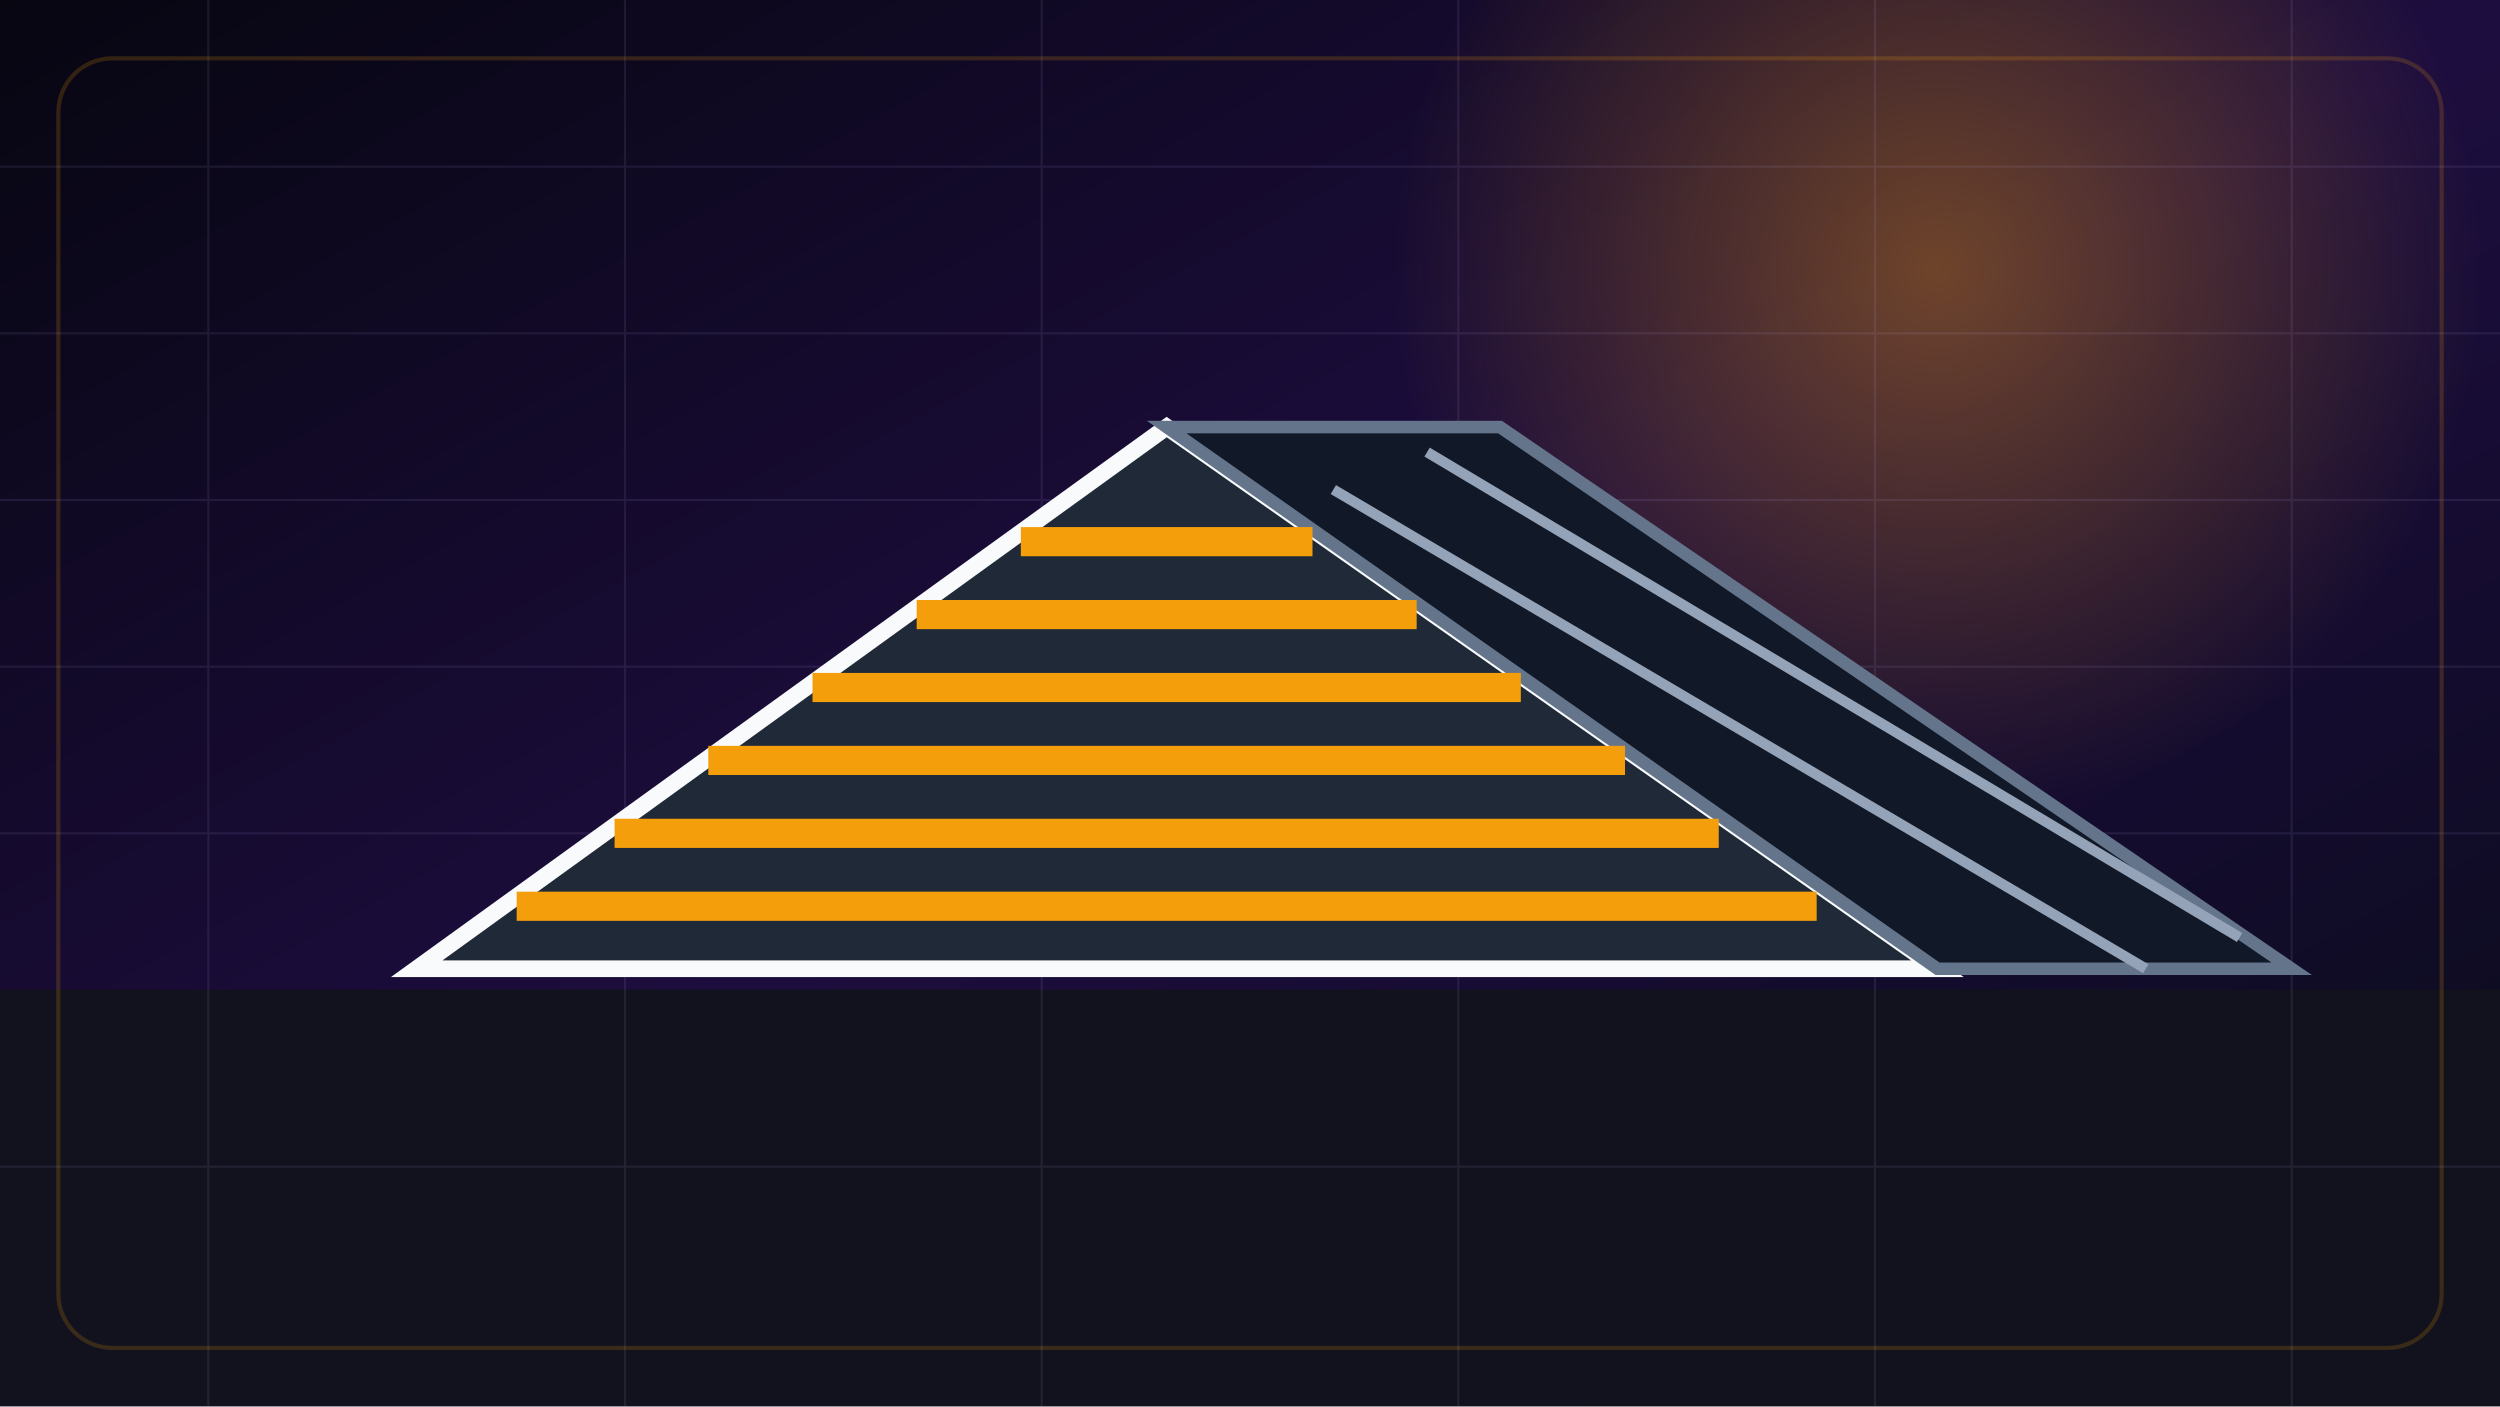
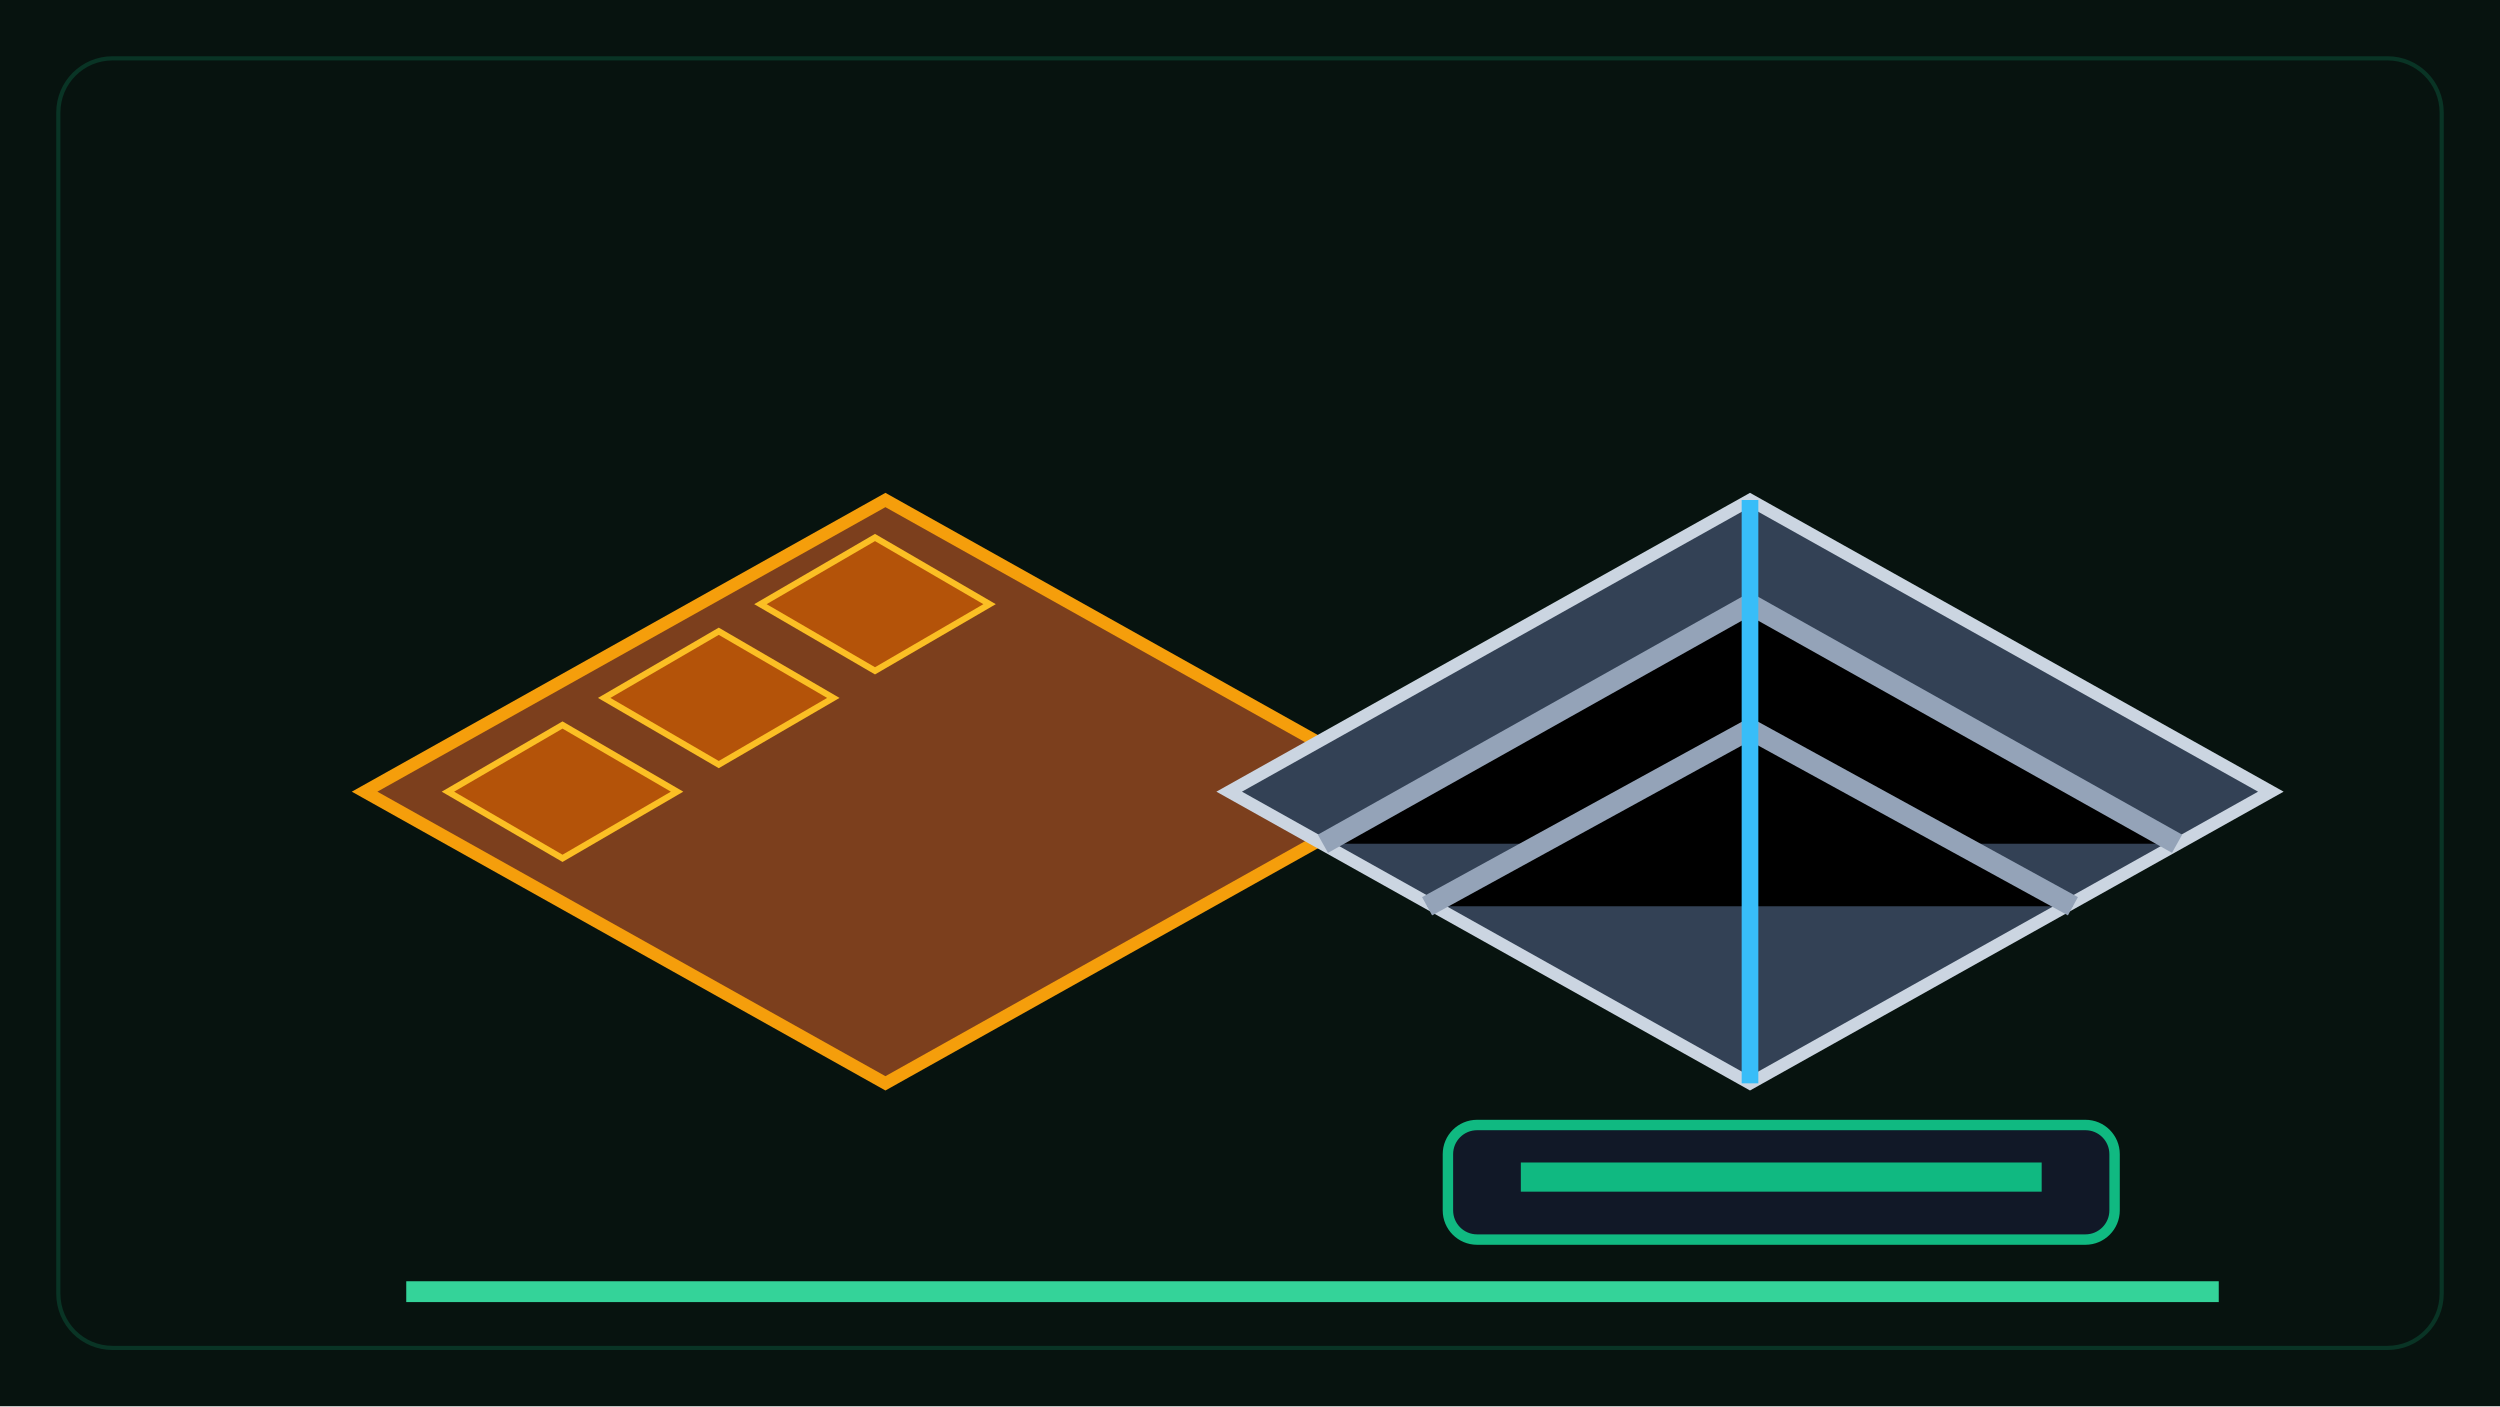
- <svg xmlns="http://www.w3.org/2000/svg" viewBox="0 0 1200 675" width="1200" height="675">
-   <defs>
-     <linearGradient id="bg" x1="0" y1="0" x2="1" y2="1">
-       <stop stop-color="#070611" />
-       <stop offset=".5" stop-color="#1d0d3f" />
-       <stop offset="1" stop-color="#080b17" />
-     </linearGradient>
-     <radialGradient id="halo">
-       <stop stop-color="#f59e0b" stop-opacity=".38" />
-       <stop offset="1" stop-color="#f59e0b" stop-opacity="0" />
-     </radialGradient>
-   </defs>
-   <rect width="1200" height="675" fill="url(#bg)" />
-   <circle cx="930" cy="130" r="260" fill="url(#halo)" />
-   <rect y="475" width="1200" height="200" fill="#11121d" />
-   <g opacity=".1" stroke="#c4b5fd">
-     <path d="M0 80H1200M0 160H1200M0 240H1200M0 320H1200M0 400H1200M0 560H1200M100 0V675M300 0V675M500 0V675M700 0V675M900 0V675M1100 0V675" />
+ <svg xmlns="http://www.w3.org/2000/svg" viewBox="0 0 1200 675">
+   <rect width="1200" height="675" fill="#07130f" />
+   <g transform="translate(85 85)">
+     <polygon points="90,295 340,155 590,295 340,435" fill="#7c3f1d" stroke="#f59e0b" stroke-width="6" />
+     <g fill="#b45309" stroke="#fbbf24" stroke-width="3">
+       <path d="M130 295l55-32 55 32-55 32z" />
+       <path d="M205 250l55-32 55 32-55 32z" />
+       <path d="M280 205l55-32 55 32-55 32z" />
+     </g>
+     <polygon points="505,295 755,155 1005,295 755,435" fill="#334155" stroke="#cbd5e1" stroke-width="6" />
+     <g stroke="#94a3b8" stroke-width="10">
+       <path d="M550 320L755 205L960 320M600 350L755 265L910 350" />
+     </g>
+     <path d="M755 155v280" stroke="#38bdf8" stroke-width="8" />
+     <rect x="610" y="455" width="320" height="55" rx="14" fill="#111827" stroke="#10b981" stroke-width="5" />
+     <path d="M645 480h250" stroke="#10b981" stroke-width="14" />
+     <path d="M110 535h870" stroke="#34d399" stroke-width="10" />
  </g>
-   <g transform="translate(130 135)">
-     <polygon points="70,330 430,70 800,330" fill="#1f2937" stroke="#f8fafc" stroke-width="8" />
-     <polygon points="430,70 800,330 970,330 590,70" fill="#111827" stroke="#64748b" stroke-width="6" />
-     <g stroke="#f59e0b" stroke-width="14">
-       <line x1="118" y1="300" x2="742" y2="300" />
-       <line x1="165" y1="265" x2="695" y2="265" />
-       <line x1="210" y1="230" x2="650" y2="230" />
-       <line x1="260" y1="195" x2="600" y2="195" />
-       <line x1="310" y1="160" x2="550" y2="160" />
-       <line x1="360" y1="125" x2="500" y2="125" />
-     </g>
-     <g stroke="#94a3b8" stroke-width="5">
-       <line x1="510" y1="100" x2="900" y2="330" />
-       <line x1="555" y1="82" x2="945" y2="315" />
-     </g>
-   </g>
-   <rect x="28" y="28" width="1144" height="619" rx="26" fill="none" stroke="#f59e0b" stroke-opacity=".18" stroke-width="2" />
+   <rect x="28" y="28" width="1144" height="619" rx="26" fill="none" stroke="#10b981" stroke-opacity=".2" stroke-width="2" />
</svg>
